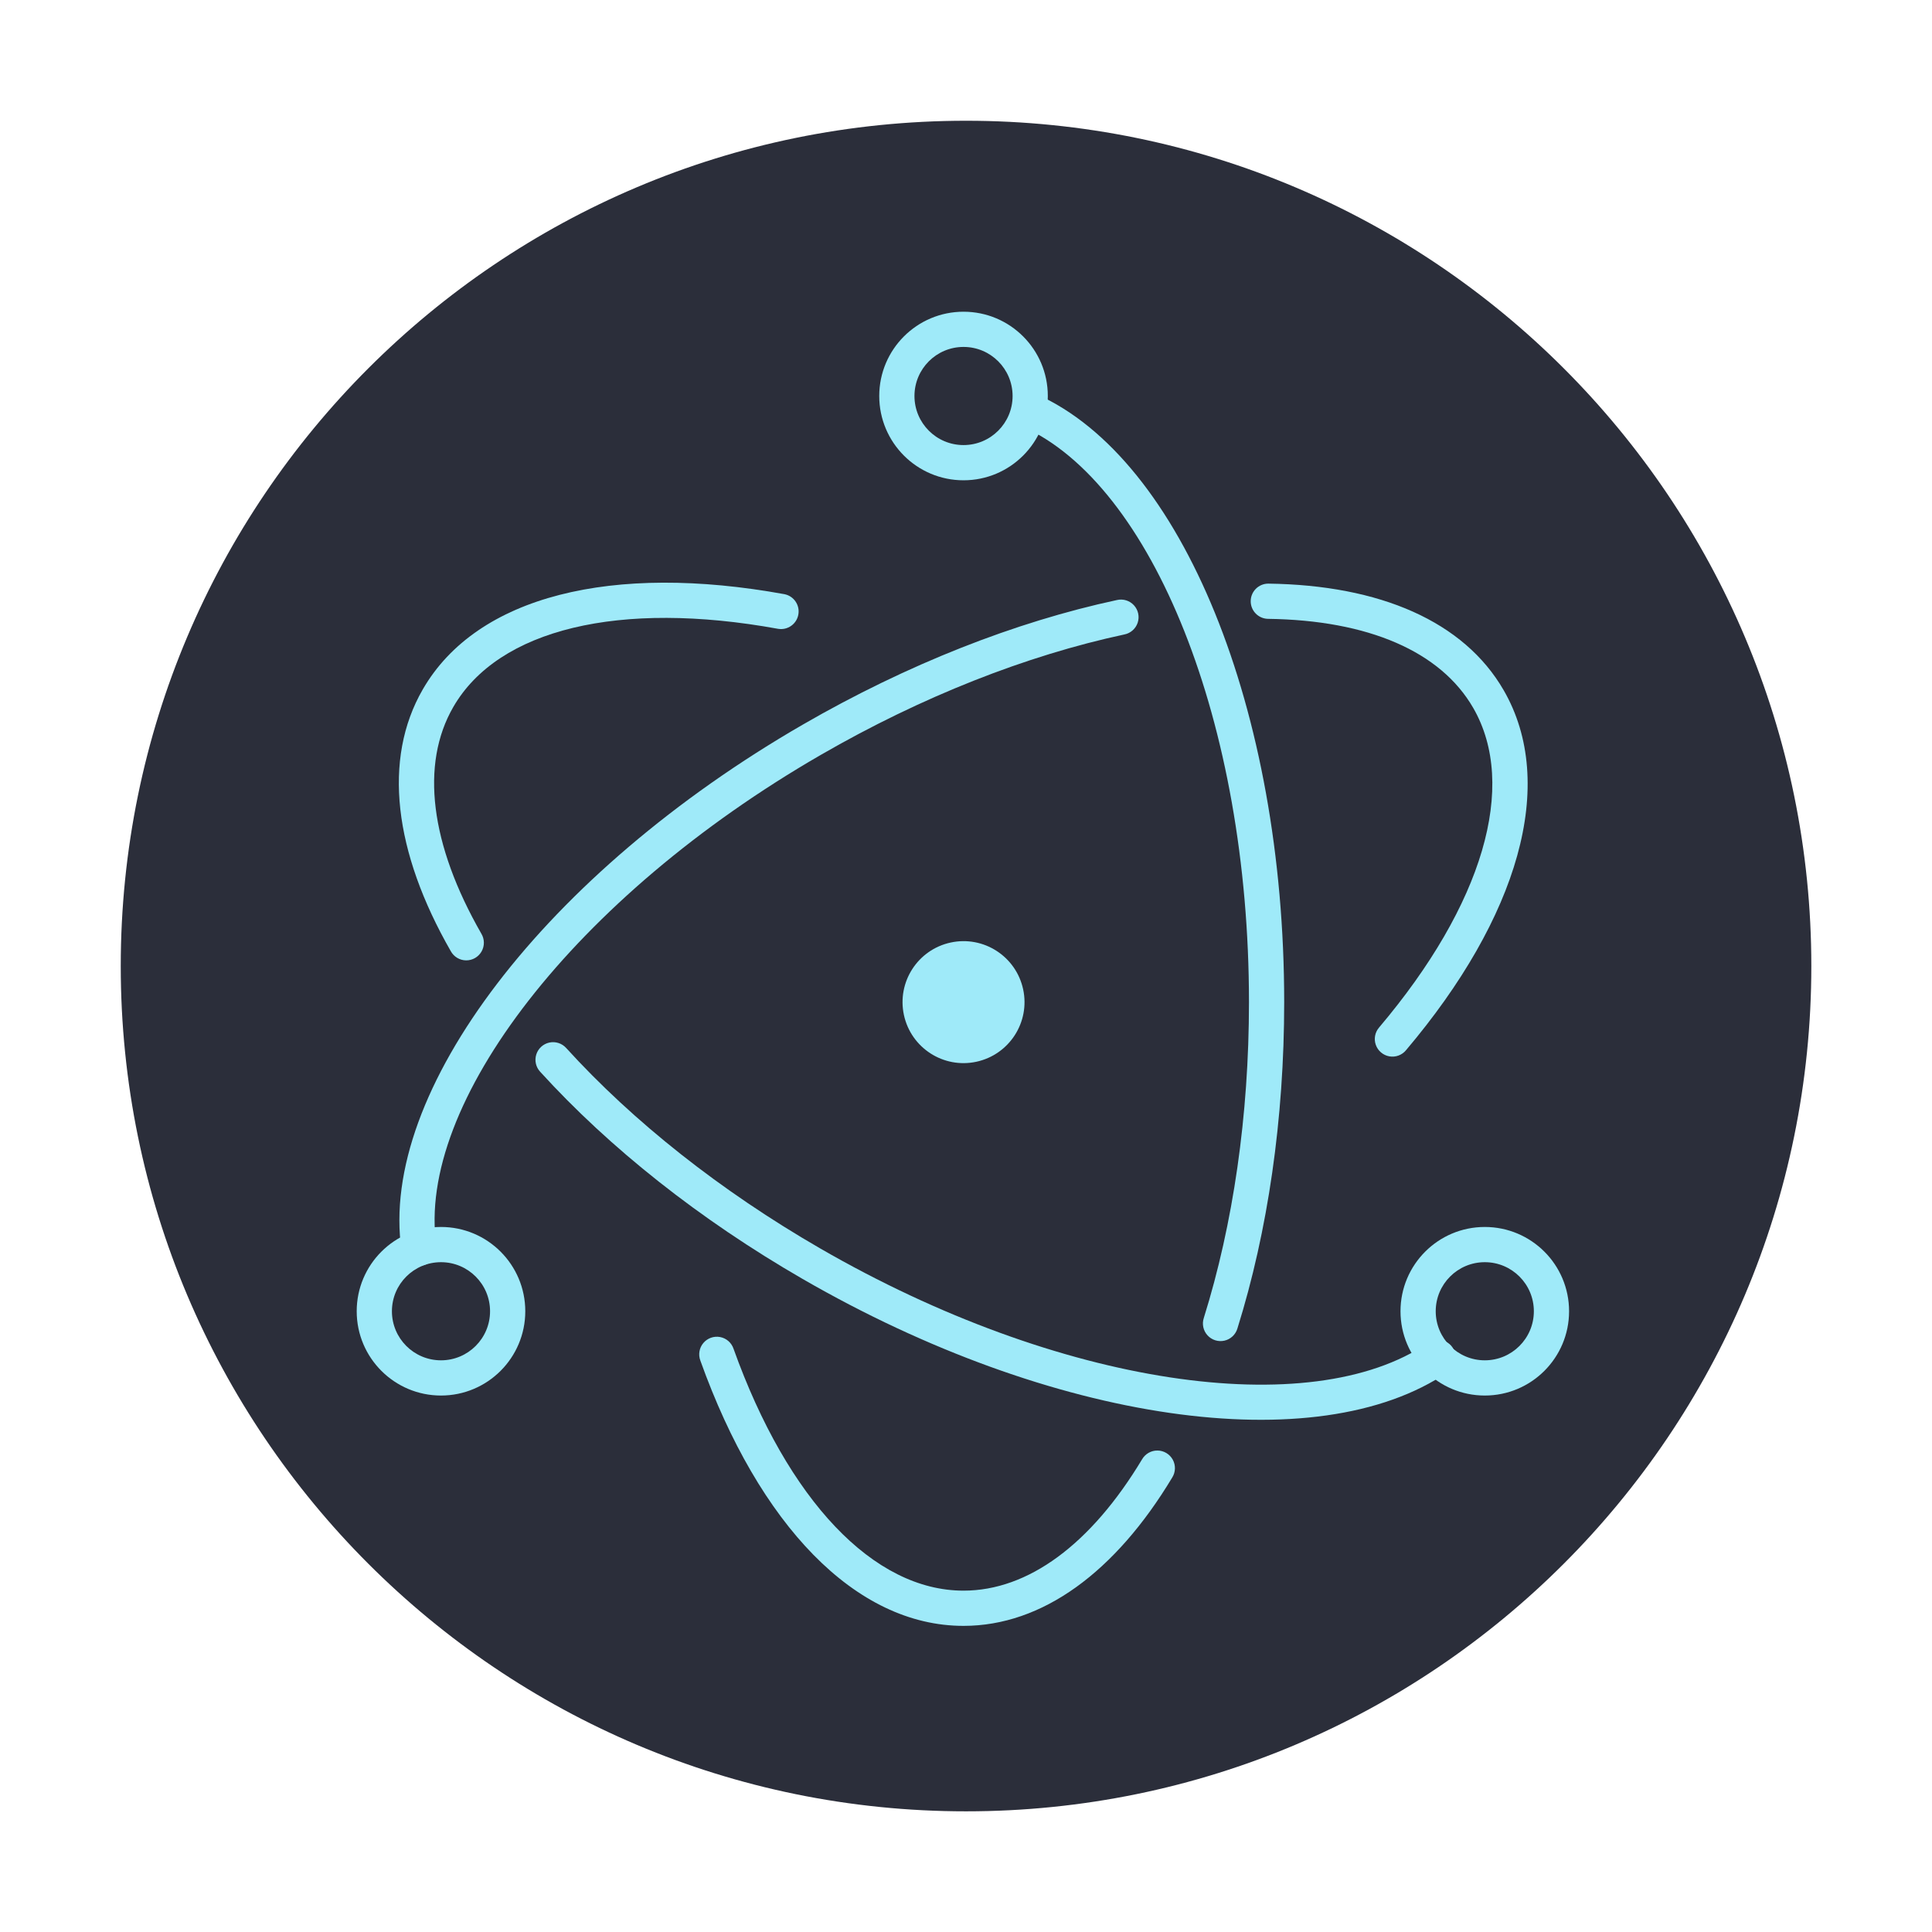
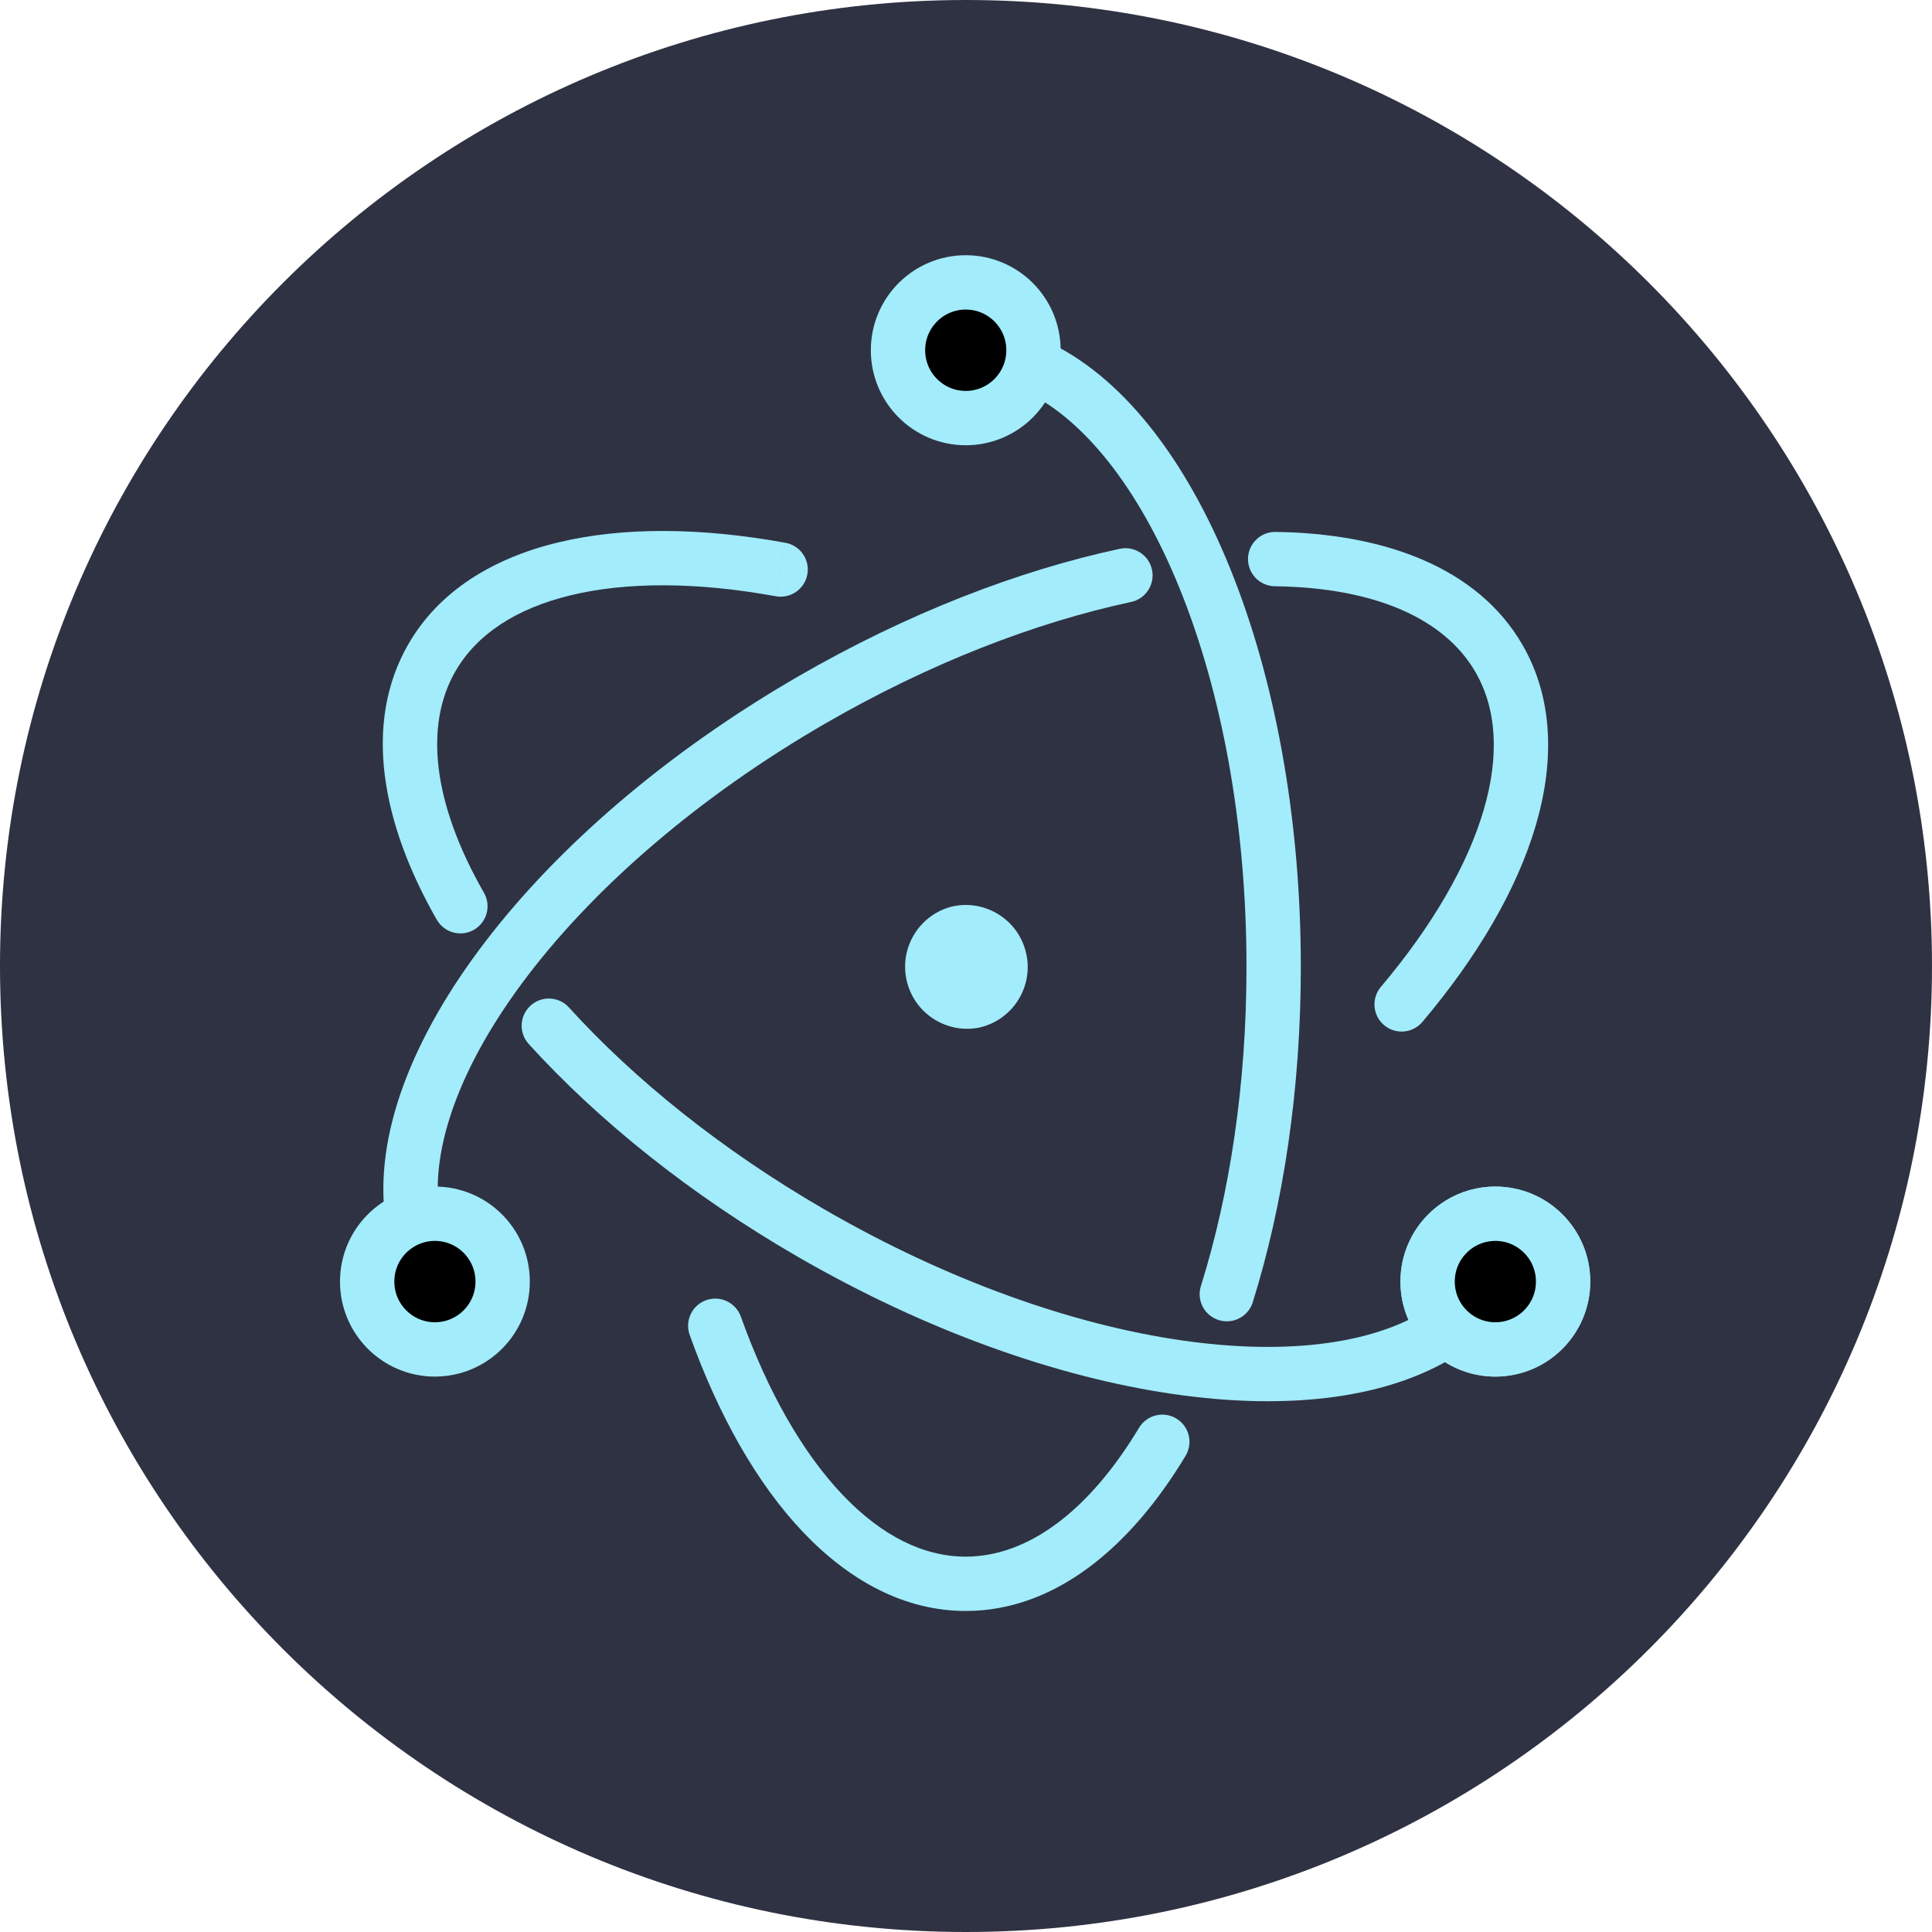
- <svg xmlns="http://www.w3.org/2000/svg" width="32" height="32" version="1.1">
-   <g transform="matrix(.10938 0 0 .10938 2 2)" fill-rule="evenodd">
-     <circle cx="128" cy="128" r="128" fill="#2b2e3a" />
-     <g fill="#9feaf9" fill-rule="nonzero">
-       <path d="m100.5 71.69c-26.005-4.736-46.567 0.221-54.762 14.415-6.115 10.592-4.367 24.635 4.24 39.646a2.667 2.667 0 1 0 4.626-2.653c-7.752-13.522-9.261-25.641-4.247-34.326 6.808-11.791 25.148-16.213 49.187-11.835a2.667 2.667 0 0 0 0.956-5.247zm-36.999 72.307c10.515 11.555 24.176 22.394 39.756 31.388 37.723 21.78 77.883 27.601 97.675 14.106a2.667 2.667 0 1 0-3.005-4.406c-17.714 12.078-55.862 6.548-92.003-14.318-15.114-8.726-28.343-19.222-38.478-30.36a2.667 2.667 0 1 0-3.945 3.59z" />
-       <path d="m194.62 140.75c17.028-20.116 22.973-40.348 14.795-54.512-6.017-10.423-18.738-15.926-35.645-16.146a2.667 2.667 0 0 0-0.069 5.333c15.205 0.198 26.165 4.939 31.096 13.48 6.792 11.765 1.49 29.807-14.248 48.399a2.667 2.667 0 1 0 4.071 3.446zm-43.761-68.175c-15.396 3.299-31.784 9.749-47.522 18.835-38.942 22.483-64.345 55.636-60.817 79.675a2.667 2.667 0 1 0 5.277-0.775c-3.133-21.344 20.947-52.769 58.207-74.281 15.267-8.815 31.135-15.06 45.972-18.239a2.667 2.667 0 1 0-1.117-5.215z" />
-       <path d="m87.77 187.75c8.904 24.86 23.469 40.167 39.847 40.167 11.945 0 22.996-8.143 31.614-22.478a2.667 2.667 0 1 0-4.571-2.748c-7.745 12.883-17.258 19.892-27.043 19.892-13.605 0-26.596-13.652-34.825-36.63a2.667 2.667 0 1 0-5.021 1.797zm81.322-4.863c4.61-14.728 7.085-31.718 7.085-49.423 0-44.179-15.463-82.263-37.487-92.042a2.667 2.667 0 0 0-2.164 4.874c19.643 8.723 34.317 44.866 34.317 87.168 0 17.177-2.397 33.63-6.84 47.83a2.667 2.667 0 1 0 5.09 1.593zm50.224-2.612c0-7.049-5.714-12.763-12.763-12.763s-12.763 5.714-12.763 12.763 5.714 12.763 12.763 12.763 12.763-5.714 12.763-12.763zm-5.333 0a7.43 7.43 0 1 1-14.86 0 7.43 7.43 0 0 1 14.86 0zm-165.49 12.763c7.05 0 12.764-5.714 12.764-12.763s-5.715-12.763-12.764-12.763c-7.048 0-12.763 5.714-12.763 12.763s5.715 12.763 12.763 12.763zm0-5.333a7.43 7.43 0 1 1 0-14.86 7.43 7.43 0 0 1 0 14.86z" />
-       <path d="m127.62 54.444c7.049 0 12.763-5.714 12.763-12.763s-5.714-12.763-12.763-12.763-12.763 5.714-12.763 12.763 5.714 12.763 12.763 12.763zm0-5.333a7.43 7.43 0 1 1 0-14.86 7.43 7.43 0 0 1 0 14.86zm1.949 93.382c-4.985 1.077-9.896-2.091-10.975-7.076a9.236 9.236 0 0 1 7.076-10.976c4.985-1.077 9.896 2.091 10.976 7.076 1.077 4.985-2.091 9.897-7.077 10.976z" />
-     </g>
-   </g>
-   <link />
+ <svg xmlns="http://www.w3.org/2000/svg" preserveAspectRatio="xMidYMid" viewBox="0 0 128 128">
+   <circle cx="64" cy="64" r="64" fill="#2F3242" />
+   <path fill="#A2ECFB" d="M51.395 39.503a1.8 1.8 0 0 0 .646-3.542l-.646 3.542Zm-22.78 4.072 1.56.9-1.56-.9Zm.324 17.36a1.8 1.8 0 0 0 3.125-1.788l-3.125 1.789Zm8.755 5.81a1.8 1.8 0 0 0-2.665 2.422l2.664-2.421Zm16.055 14.956-.901 1.559.9-1.559Zm43.172 7.814a1.8 1.8 0 1 0-2.03-2.973l2.03 2.973ZM52.04 35.961c-5.57-1.016-10.756-1.064-15.067-.023-4.32 1.043-7.89 3.22-9.918 6.738l3.119 1.798c1.394-2.42 3.97-4.15 7.644-5.037 3.682-.89 8.336-.89 13.576.066l.646-3.542Zm-24.985 6.715c-3.013 5.227-1.778 11.864 1.883 18.26l3.125-1.789c-3.406-5.95-3.955-11.089-1.89-14.673l-3.118-1.798Zm7.973 26.49c4.61 5.074 10.687 9.97 17.819 14.094l1.802-3.117c-6.842-3.956-12.62-8.624-16.956-13.397l-2.665 2.42ZM52.848 83.26c8.496 4.913 17.198 7.984 24.887 9.1 7.624 1.108 14.54.328 19.186-2.845l-2.03-2.973c-3.566 2.435-9.4 3.307-16.639 2.256-7.173-1.041-15.443-3.937-23.602-8.655l-1.802 3.117Zm52.511 1.648a6.292 6.292 0 0 0-6.288-6.295v3.6a2.691 2.691 0 0 1 2.688 2.695h3.6Zm-6.288-6.295a6.291 6.291 0 0 0-6.288 6.295h3.6a2.691 2.691 0 0 1 2.688-2.695v-3.6Zm-6.288 6.295a6.291 6.291 0 0 0 6.288 6.295v-3.6a2.691 2.691 0 0 1-2.688-2.695h-3.6Zm6.288 6.295a6.292 6.292 0 0 0 6.288-6.295h-3.6a2.691 2.691 0 0 1-2.688 2.695v3.6Z" />
+   <path fill="#A2ECFB" d="M91.487 65.382a1.8 1.8 0 1 0 2.75 2.324l-2.75-2.324Zm7.83-21.747-1.56.9 1.56-.9Zm-14.81-8.394a1.8 1.8 0 1 0-.047 3.6l.047-3.6Zm-9.566 4.64a1.8 1.8 0 0 0-.756-3.52l.756 3.52Zm-21.157 6.492.9 1.558-.9-1.558ZM25.549 80.905a1.8 1.8 0 0 0 3.562-.522l-3.562.522Zm68.688-13.2c3.647-4.314 6.268-8.778 7.515-13.027 1.249-4.257 1.148-8.43-.876-11.941l-3.119 1.797c1.392 2.415 1.603 5.508.54 9.13-1.065 3.63-3.379 7.658-6.81 11.718l2.75 2.324Zm6.639-24.968c-2.964-5.143-9.168-7.402-16.369-7.496l-.047 3.6c6.673.087 11.266 2.17 13.297 5.693l3.119-1.797Zm-26.69-6.377c-6.75 1.449-14.098 4.288-21.303 8.455l1.802 3.116c6.912-3.997 13.91-6.69 20.256-8.05l-.756-3.52Zm-21.303 8.455c-8.746 5.057-15.916 11.28-20.734 17.578-4.772 6.237-7.434 12.819-6.6 18.512l3.562-.522c-.627-4.28 1.364-9.877 5.897-15.803 4.488-5.866 11.276-11.791 19.677-16.649l-1.802-3.116Z" />
+   <path fill="#A2ECFB" d="M49.083 87.23a1.8 1.8 0 1 0-3.39 1.212l3.39-1.212Zm29.48 9.196a1.8 1.8 0 0 0-3.086-1.853l3.087 1.853ZM79.57 85.18a1.8 1.8 0 1 0 3.436 1.073L79.57 85.18Zm4.813-21.113h-1.8 1.8ZM69.156 22.53a1.8 1.8 0 1 0-1.463 3.29l1.463-3.29ZM45.693 88.442c1.906 5.332 4.457 9.849 7.51 13.063 3.06 3.219 6.725 5.226 10.78 5.226v-3.6c-2.785 0-5.566-1.366-8.17-4.106-2.609-2.746-4.936-6.777-6.73-11.796l-3.39 1.213Zm18.29 18.289c5.886 0 10.91-4.189 14.58-10.305l-3.086-1.853c-3.399 5.662-7.465 8.558-11.494 8.558v3.6Zm19.023-20.478c2.02-6.467 3.177-14.07 3.177-22.186h-3.6c0 7.787-1.11 15.025-3.013 21.113l3.436 1.073Zm3.177-22.186c0-9.953-1.74-19.145-4.687-26.417-2.921-7.206-7.152-12.813-12.34-15.12l-1.463 3.29c3.943 1.753 7.692 6.336 10.467 13.183 2.749 6.78 4.423 15.504 4.423 25.064h3.6Z" />
+   <path fill-rule="evenodd" stroke="#A2ECFB" stroke-linecap="round" stroke-width="3.6" d="M103.559 84.908a4.491 4.491 0 0 0-4.488-4.495 4.491 4.491 0 0 0-4.488 4.495 4.491 4.491 0 0 0 4.488 4.495 4.491 4.491 0 0 0 4.488-4.495v0ZM28.814 89.403a4.492 4.492 0 0 0 4.488-4.495 4.492 4.492 0 0 0-4.488-4.495 4.491 4.491 0 0 0-4.488 4.495 4.491 4.491 0 0 0 4.488 4.495v0Z" clip-rule="evenodd" />
+   <ellipse cx="63.983" cy="23.204" stroke="#A2ECFB" stroke-linecap="round" stroke-width="3.6" rx="4.488" ry="4.495" />
+   <path fill="#A2ECFB" fill-rule="evenodd" d="M64.85 68.086a4.112 4.112 0 0 1-1.733-8.037 4.105 4.105 0 0 1 4.878 3.15 4.111 4.111 0 0 1-3.145 4.887Z" clip-rule="evenodd" />
</svg>
